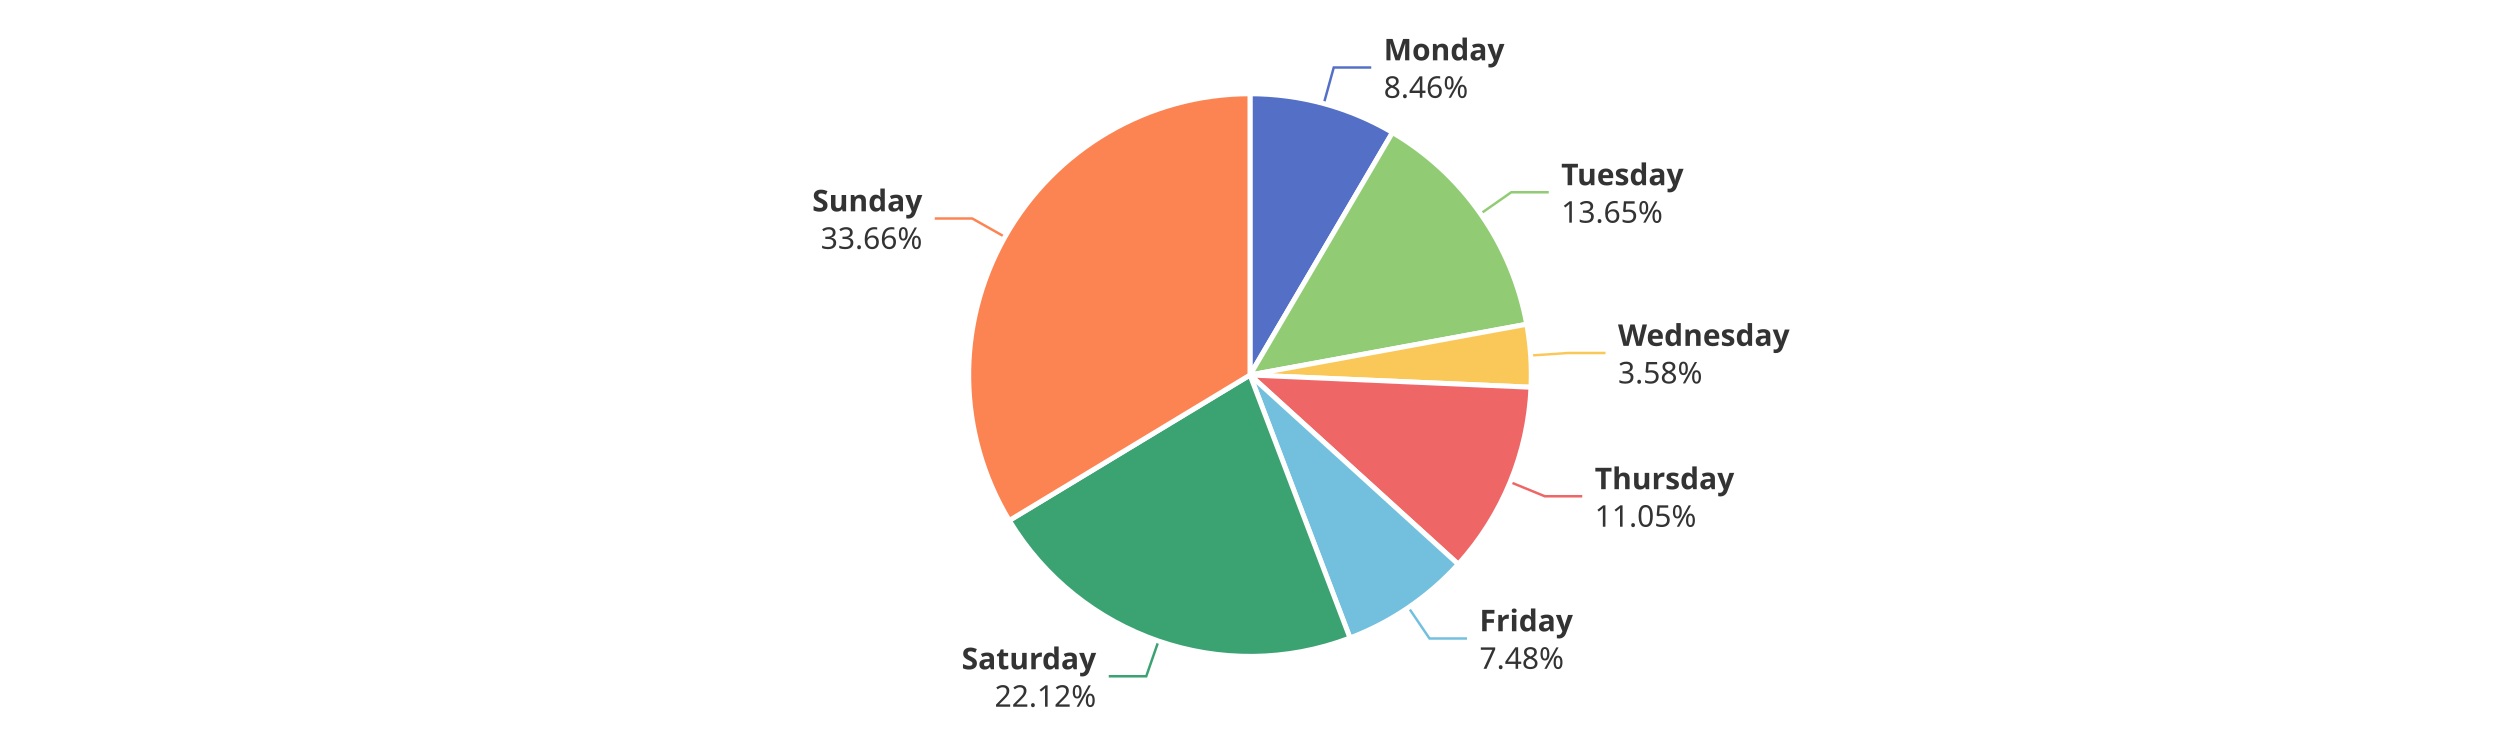
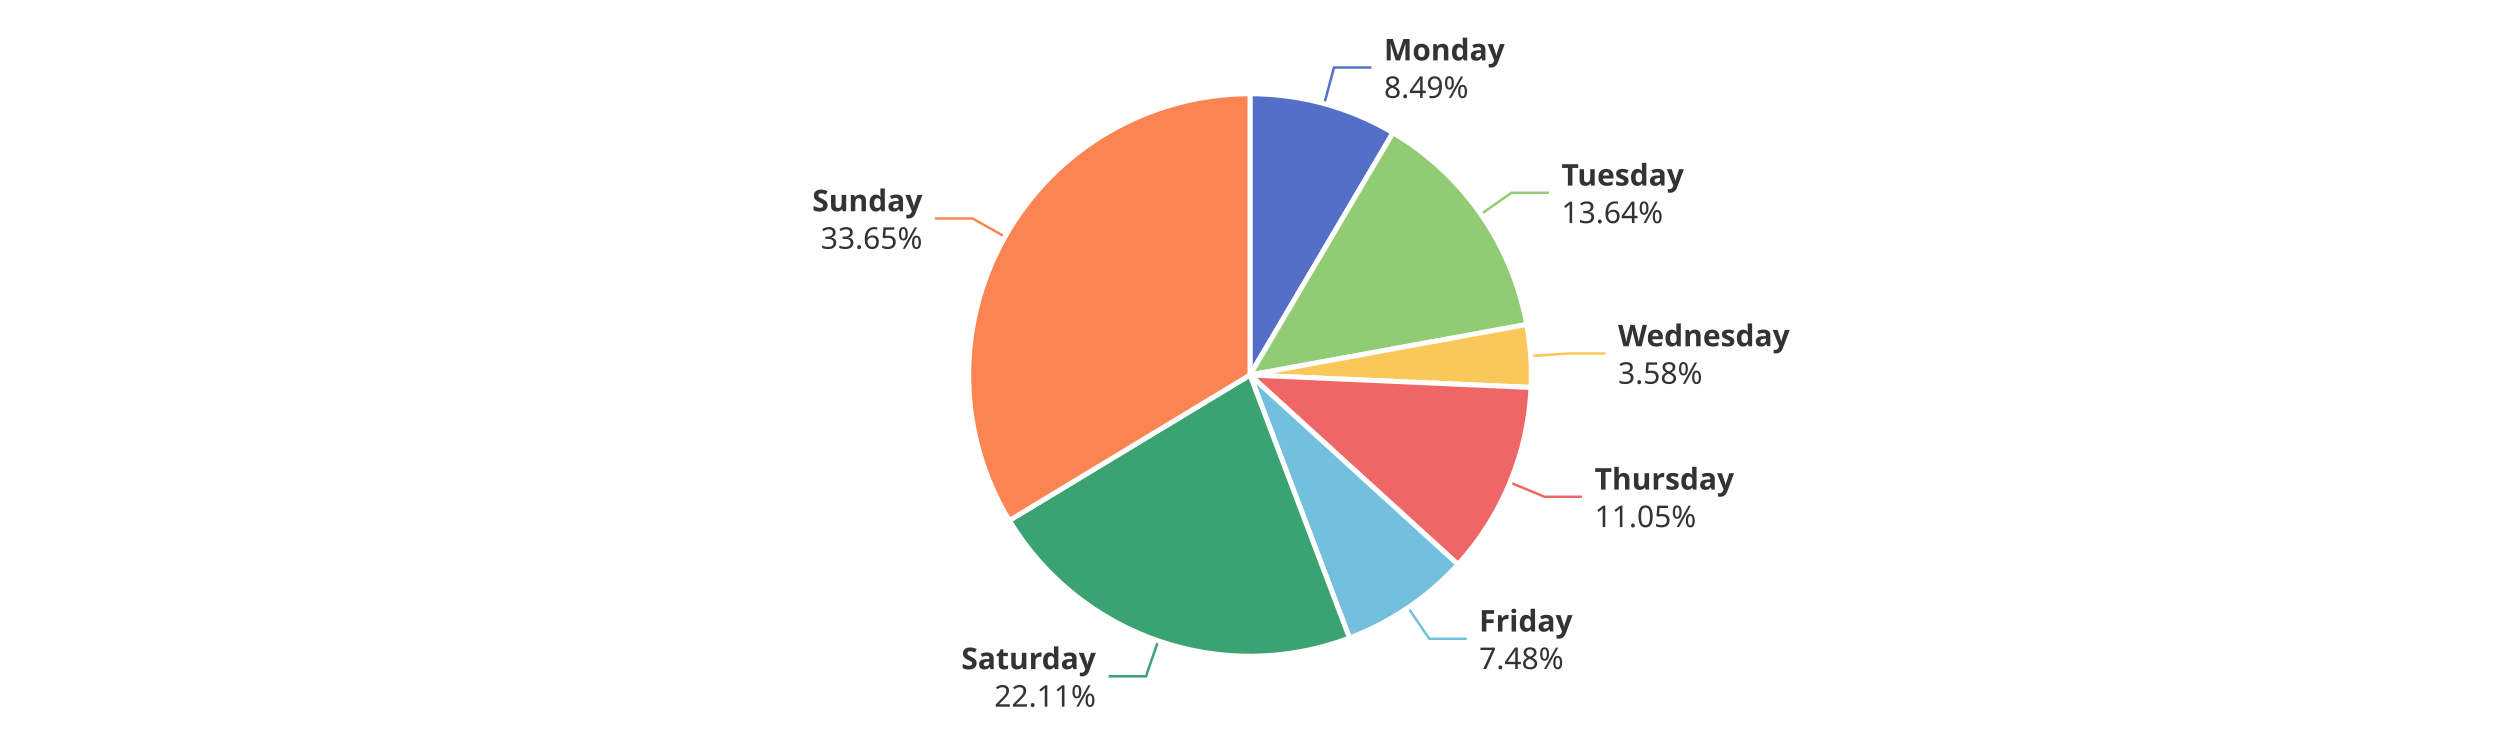
<svg xmlns="http://www.w3.org/2000/svg" width="1000" height="300" version="1.1" baseProfile="full" viewBox="0 0 1000 300">
  <rect width="1000" height="300" x="0" y="0" id="0" fill="#ffffff" />
-   <polyline points="529.5 41.5 533.5 27 548.5 27" fill="none" stroke="#5470c6" />
-   <polyline points="592.2 85.5 604.5 76.9 619.5 76.9" fill="none" stroke="#91cc75" />
-   <polyline points="612.2 142.2 627.2 141.2 642.2 141.2" fill="none" stroke="#fac858" />
-   <polyline points="604 192.8 617.9 198.5 632.9 198.5" fill="none" stroke="#ee6666" />
-   <polyline points="563.4 243 571.8 255.4 586.8 255.4" fill="none" stroke="#73c0de" />
-   <polyline points="463.4 256.4 458.5 270.5 443.5 270.5" fill="none" stroke="#3ba272" />
-   <polyline points="402 94.8 388.9 87.4 373.9 87.4" fill="none" stroke="#fc8452" />
-   <path d="M500 37.5A112.5 112.5 0 0 1 557 53L500 150Z" fill="#5470c6" stroke="#fff" stroke-width="2" stroke-linejoin="round" />
-   <path d="M557 53A112.5 112.5 0 0 1 610.7 129.7L500 150Z" fill="#91cc75" stroke="#fff" stroke-width="2" stroke-linejoin="round" />
-   <path d="M610.7 129.7A112.5 112.5 0 0 1 612.4 154.9L500 150Z" fill="#fac858" stroke="#fff" stroke-width="2" stroke-linejoin="round" />
-   <path d="M612.4 154.9A112.5 112.5 0 0 1 583.3 225.7L500 150Z" fill="#ee6666" stroke="#fff" stroke-width="2" stroke-linejoin="round" />
-   <path d="M583.3 225.7A112.5 112.5 0 0 1 540 255.2L500 150Z" fill="#73c0de" stroke="#fff" stroke-width="2" stroke-linejoin="round" />
-   <path d="M540 255.2A112.5 112.5 0 0 1 403.7 208.2L500 150Z" fill="#3ba272" stroke="#fff" stroke-width="2" stroke-linejoin="round" />
+   <polyline points="529.7 41.5 533.6 27 548.6 27" fill="none" stroke="#5470c6" />
+   <polyline points="592.3 85.7 604.6 77.1 619.6 77.1" fill="none" stroke="#91cc75" />
+   <polyline points="612.2 142.4 627.2 141.4 642.2 141.4" fill="none" stroke="#fac858" />
+   <polyline points="604 193 617.8 198.7 632.8 198.7" fill="none" stroke="#ee6666" />
+   <polyline points="563.2 243 571.7 255.5 586.7 255.5" fill="none" stroke="#73c0de" />
+   <polyline points="463.3 256.3 458.4 270.5 443.4 270.5" fill="none" stroke="#3ba272" />
+   <polyline points="402 94.7 389 87.4 374 87.4" fill="none" stroke="#fc8452" />
+   <path d="M500 37.5A112.5 112.5 0 0 1 557.2 53.1L500 150Z" fill="#5470c6" stroke="#fff" stroke-width="2" stroke-linejoin="round" />
+   <path d="M557.2 53.1A112.5 112.5 0 0 1 610.7 129.8L500 150Z" fill="#91cc75" stroke="#fff" stroke-width="2" stroke-linejoin="round" />
+   <path d="M610.7 129.8A112.5 112.5 0 0 1 612.4 155L500 150Z" fill="#fac858" stroke="#fff" stroke-width="2" stroke-linejoin="round" />
+   <path d="M612.4 155A112.5 112.5 0 0 1 583.2 225.8L500 150Z" fill="#ee6666" stroke="#fff" stroke-width="2" stroke-linejoin="round" />
+   <path d="M583.2 225.8A112.5 112.5 0 0 1 539.8 255.2L500 150Z" fill="#73c0de" stroke="#fff" stroke-width="2" stroke-linejoin="round" />
+   <path d="M539.8 255.2A112.5 112.5 0 0 1 403.7 208.2L500 150Z" fill="#3ba272" stroke="#fff" stroke-width="2" stroke-linejoin="round" />
  <path d="M403.7 208.2A112.5 112.5 0 0 1 500 37.5L500 150Z" fill="#fc8452" stroke="#fff" stroke-width="2" stroke-linejoin="round" />
-   <path d="M0 -15l42.8 0l0 30l-42.8 0Z" transform="translate(553.4892 26.9767)" fill="none" />
-   <text dominant-baseline="central" text-anchor="start" style="font-size:12px;font-family:sans-serif;font-weight:bold;" y="-7.5" transform="translate(553.4892 26.9767)" fill="#333" stroke="rgb(255,255,255)" stroke-width="2" paint-order="stroke" stroke-miterlimit="2">Monday</text>
-   <text dominant-baseline="central" text-anchor="start" style="font-size:12px;font-family:sans-serif;" y="7.5" transform="translate(553.4892 26.9767)" fill="#333" stroke="rgb(255,255,255)" stroke-width="2" paint-order="stroke" stroke-miterlimit="2">8.46%</text>
-   <path d="M0 -15l46.2 0l0 30l-46.2 0Z" transform="translate(624.4751 76.9164)" fill="none" />
-   <text dominant-baseline="central" text-anchor="start" style="font-size:12px;font-family:sans-serif;font-weight:bold;" y="-7.5" transform="translate(624.4751 76.9164)" fill="#333" stroke="rgb(255,255,255)" stroke-width="2" paint-order="stroke" stroke-miterlimit="2">Tuesday</text>
-   <text dominant-baseline="central" text-anchor="start" style="font-size:12px;font-family:sans-serif;" y="7.5" transform="translate(624.4751 76.9164)" fill="#333" stroke="rgb(255,255,255)" stroke-width="2" paint-order="stroke" stroke-miterlimit="2">13.65%</text>
-   <path d="M0 -15l63.6 0l0 30l-63.6 0Z" transform="translate(647.1956 141.1948)" fill="none" />
-   <text dominant-baseline="central" text-anchor="start" style="font-size:12px;font-family:sans-serif;font-weight:bold;" y="-7.5" transform="translate(647.1956 141.1948)" fill="#333" stroke="rgb(255,255,255)" stroke-width="2" paint-order="stroke" stroke-miterlimit="2">Wednesday</text>
-   <text dominant-baseline="central" text-anchor="start" style="font-size:12px;font-family:sans-serif;" y="7.5" transform="translate(647.1956 141.1948)" fill="#333" stroke="rgb(255,255,255)" stroke-width="2" paint-order="stroke" stroke-miterlimit="2">3.58%</text>
-   <path d="M0 -15l50.2 0l0 30l-50.2 0Z" transform="translate(637.9017 198.533)" fill="none" />
-   <text dominant-baseline="central" text-anchor="start" style="font-size:12px;font-family:sans-serif;font-weight:bold;" y="-7.5" transform="translate(637.9017 198.533)" fill="#333" stroke="rgb(255,255,255)" stroke-width="2" paint-order="stroke" stroke-miterlimit="2">Thursday</text>
-   <text dominant-baseline="central" text-anchor="start" style="font-size:12px;font-family:sans-serif;" y="7.5" transform="translate(637.9017 198.533)" fill="#333" stroke="rgb(255,255,255)" stroke-width="2" paint-order="stroke" stroke-miterlimit="2">11.05%</text>
-   <path d="M0 -15l34.2 0l0 30l-34.2 0Z" transform="translate(591.7981 255.3626)" fill="none" />
-   <text dominant-baseline="central" text-anchor="start" style="font-size:12px;font-family:sans-serif;font-weight:bold;" y="-7.5" transform="translate(591.7981 255.3626)" fill="#333" stroke="rgb(255,255,255)" stroke-width="2" paint-order="stroke" stroke-miterlimit="2">Friday</text>
-   <text dominant-baseline="central" text-anchor="start" style="font-size:12px;font-family:sans-serif;" y="7.5" transform="translate(591.7981 255.3626)" fill="#333" stroke="rgb(255,255,255)" stroke-width="2" paint-order="stroke" stroke-miterlimit="2">7.48%</text>
-   <path d="M-48.2 -15l48.2 0l0 30l-48.2 0Z" transform="translate(438.4732 270.5478)" fill="none" />
-   <text dominant-baseline="central" text-anchor="end" style="font-size:12px;font-family:sans-serif;font-weight:bold;" y="-7.5" transform="translate(438.4732 270.5478)" fill="#333" stroke="rgb(255,255,255)" stroke-width="2" paint-order="stroke" stroke-miterlimit="2">Saturday</text>
-   <text dominant-baseline="central" text-anchor="end" style="font-size:12px;font-family:sans-serif;" y="7.5" transform="translate(438.4732 270.5478)" fill="#333" stroke="rgb(255,255,255)" stroke-width="2" paint-order="stroke" stroke-miterlimit="2">22.12%</text>
-   <path d="M-40.9 -15l40.9 0l0 30l-40.9 0Z" transform="translate(368.9334 87.3865)" fill="none" />
-   <text dominant-baseline="central" text-anchor="end" style="font-size:12px;font-family:sans-serif;font-weight:bold;" y="-7.5" transform="translate(368.9334 87.3865)" fill="#333" stroke="rgb(255,255,255)" stroke-width="2" paint-order="stroke" stroke-miterlimit="2">Sunday</text>
-   <text dominant-baseline="central" text-anchor="end" style="font-size:12px;font-family:sans-serif;" y="7.5" transform="translate(368.9334 87.3865)" fill="#333" stroke="rgb(255,255,255)" stroke-width="2" paint-order="stroke" stroke-miterlimit="2">33.66%</text>
+   <path d="M0 -15l42.8 0l0 30l-42.8 0Z" transform="translate(553.6052 27.0084)" fill="none" />
+   <text dominant-baseline="central" text-anchor="start" style="font-size:12px;font-family:sans-serif;font-weight:bold;" y="-7.5" transform="translate(553.6052 27.0084)" fill="#333" stroke="rgb(255,255,255)" stroke-width="2" paint-order="stroke" stroke-miterlimit="2">Monday</text>
+   <text dominant-baseline="central" text-anchor="start" style="font-size:12px;font-family:sans-serif;" y="7.5" transform="translate(553.6052 27.0084)" fill="#333" stroke="rgb(255,255,255)" stroke-width="2" paint-order="stroke" stroke-miterlimit="2">8.49%</text>
+   <path d="M0 -15l46.2 0l0 30l-46.2 0Z" transform="translate(624.5897 77.0806)" fill="none" />
+   <text dominant-baseline="central" text-anchor="start" style="font-size:12px;font-family:sans-serif;font-weight:bold;" y="-7.5" transform="translate(624.5897 77.0806)" fill="#333" stroke="rgb(255,255,255)" stroke-width="2" paint-order="stroke" stroke-miterlimit="2">Tuesday</text>
+   <text dominant-baseline="central" text-anchor="start" style="font-size:12px;font-family:sans-serif;" y="7.5" transform="translate(624.5897 77.0806)" fill="#333" stroke="rgb(255,255,255)" stroke-width="2" paint-order="stroke" stroke-miterlimit="2">13.64%</text>
+   <path d="M0 -15l63.6 0l0 30l-63.6 0Z" transform="translate(647.2066 141.3547)" fill="none" />
+   <text dominant-baseline="central" text-anchor="start" style="font-size:12px;font-family:sans-serif;font-weight:bold;" y="-7.5" transform="translate(647.2066 141.3547)" fill="#333" stroke="rgb(255,255,255)" stroke-width="2" paint-order="stroke" stroke-miterlimit="2">Wednesday</text>
+   <text dominant-baseline="central" text-anchor="start" style="font-size:12px;font-family:sans-serif;" y="7.5" transform="translate(647.2066 141.3547)" fill="#333" stroke="rgb(255,255,255)" stroke-width="2" paint-order="stroke" stroke-miterlimit="2">3.58%</text>
+   <path d="M0 -15l50.2 0l0 30l-50.2 0Z" transform="translate(637.8406 198.6811)" fill="none" />
+   <text dominant-baseline="central" text-anchor="start" style="font-size:12px;font-family:sans-serif;font-weight:bold;" y="-7.5" transform="translate(637.8406 198.6811)" fill="#333" stroke="rgb(255,255,255)" stroke-width="2" paint-order="stroke" stroke-miterlimit="2">Thursday</text>
+   <text dominant-baseline="central" text-anchor="start" style="font-size:12px;font-family:sans-serif;" y="7.5" transform="translate(637.8406 198.6811)" fill="#333" stroke="rgb(255,255,255)" stroke-width="2" paint-order="stroke" stroke-miterlimit="2">11.05%</text>
+   <path d="M0 -15l34.2 0l0 30l-34.2 0Z" transform="translate(591.6656 255.4528)" fill="none" />
+   <text dominant-baseline="central" text-anchor="start" style="font-size:12px;font-family:sans-serif;font-weight:bold;" y="-7.5" transform="translate(591.6656 255.4528)" fill="#333" stroke="rgb(255,255,255)" stroke-width="2" paint-order="stroke" stroke-miterlimit="2">Friday</text>
+   <text dominant-baseline="central" text-anchor="start" style="font-size:12px;font-family:sans-serif;" y="7.5" transform="translate(591.6656 255.4528)" fill="#333" stroke="rgb(255,255,255)" stroke-width="2" paint-order="stroke" stroke-miterlimit="2">7.48%</text>
+   <path d="M-48.2 -15l48.2 0l0 30l-48.2 0Z" transform="translate(438.3596 270.5086)" fill="none" />
+   <text dominant-baseline="central" text-anchor="end" style="font-size:12px;font-family:sans-serif;font-weight:bold;" y="-7.5" transform="translate(438.3596 270.5086)" fill="#333" stroke="rgb(255,255,255)" stroke-width="2" paint-order="stroke" stroke-miterlimit="2">Saturday</text>
+   <text dominant-baseline="central" text-anchor="end" style="font-size:12px;font-family:sans-serif;" y="7.5" transform="translate(438.3596 270.5086)" fill="#333" stroke="rgb(255,255,255)" stroke-width="2" paint-order="stroke" stroke-miterlimit="2">22.11%</text>
+   <path d="M-40.9 -15l40.9 0l0 30l-40.9 0Z" transform="translate(368.953 87.3516)" fill="none" />
+   <text dominant-baseline="central" text-anchor="end" style="font-size:12px;font-family:sans-serif;font-weight:bold;" y="-7.5" transform="translate(368.953 87.3516)" fill="#333" stroke="rgb(255,255,255)" stroke-width="2" paint-order="stroke" stroke-miterlimit="2">Sunday</text>
+   <text dominant-baseline="central" text-anchor="end" style="font-size:12px;font-family:sans-serif;" y="7.5" transform="translate(368.953 87.3516)" fill="#333" stroke="rgb(255,255,255)" stroke-width="2" paint-order="stroke" stroke-miterlimit="2">33.65%</text>
</svg>
